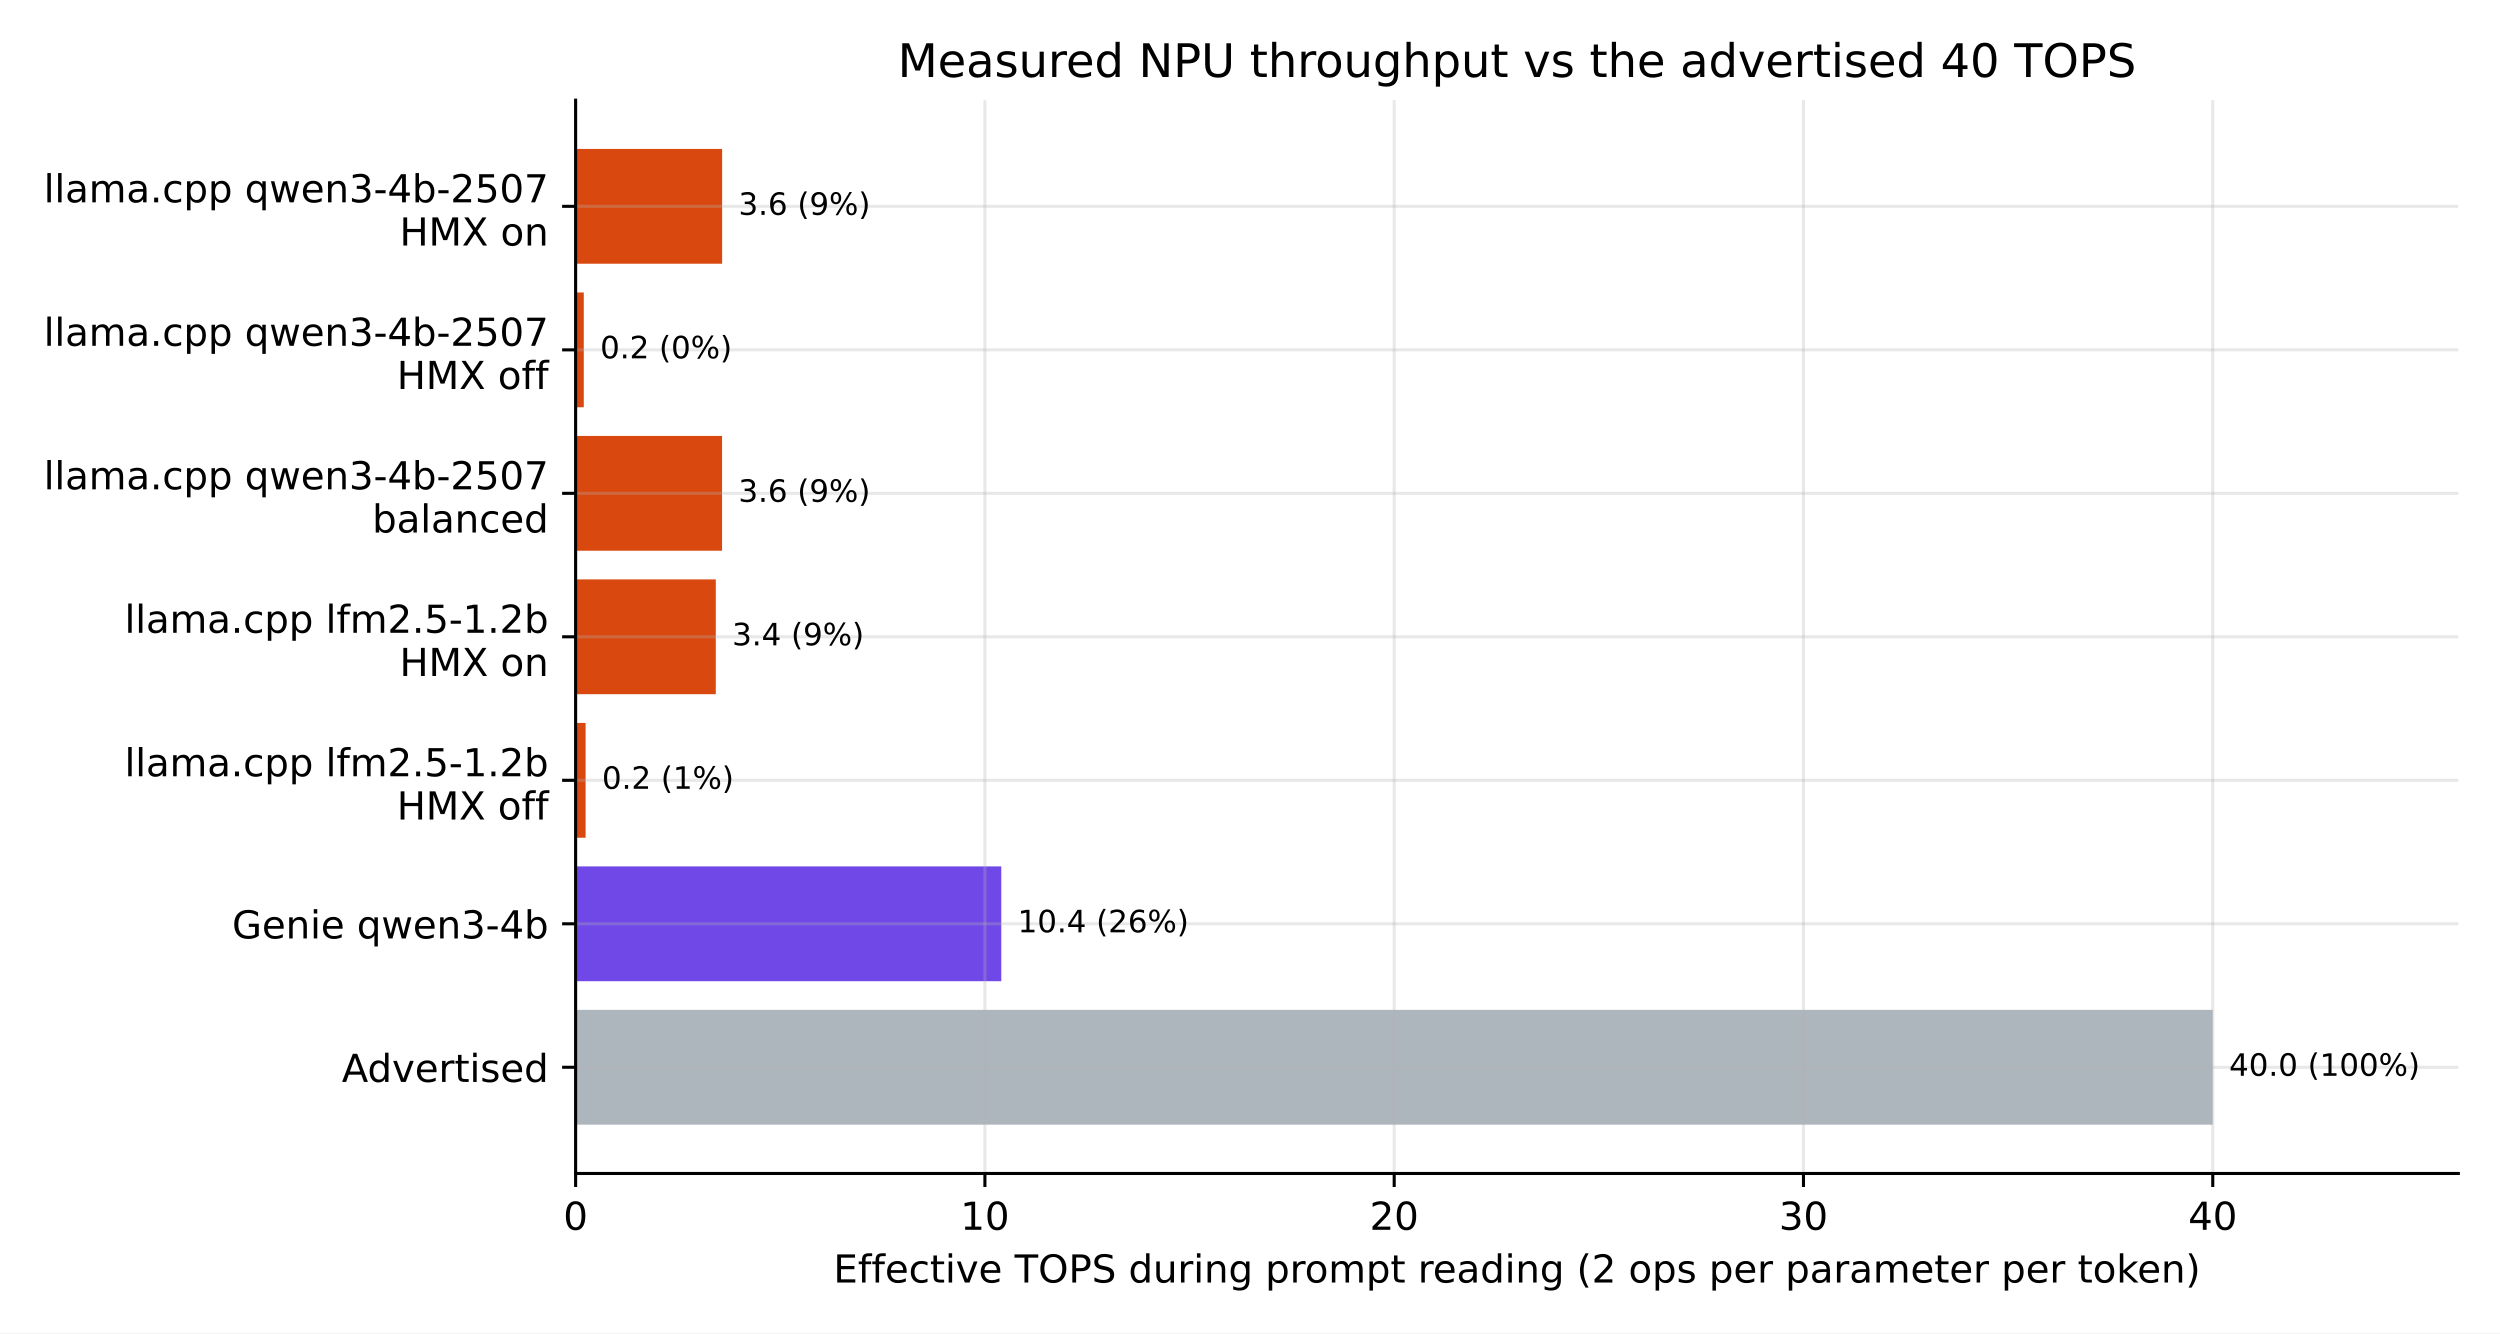
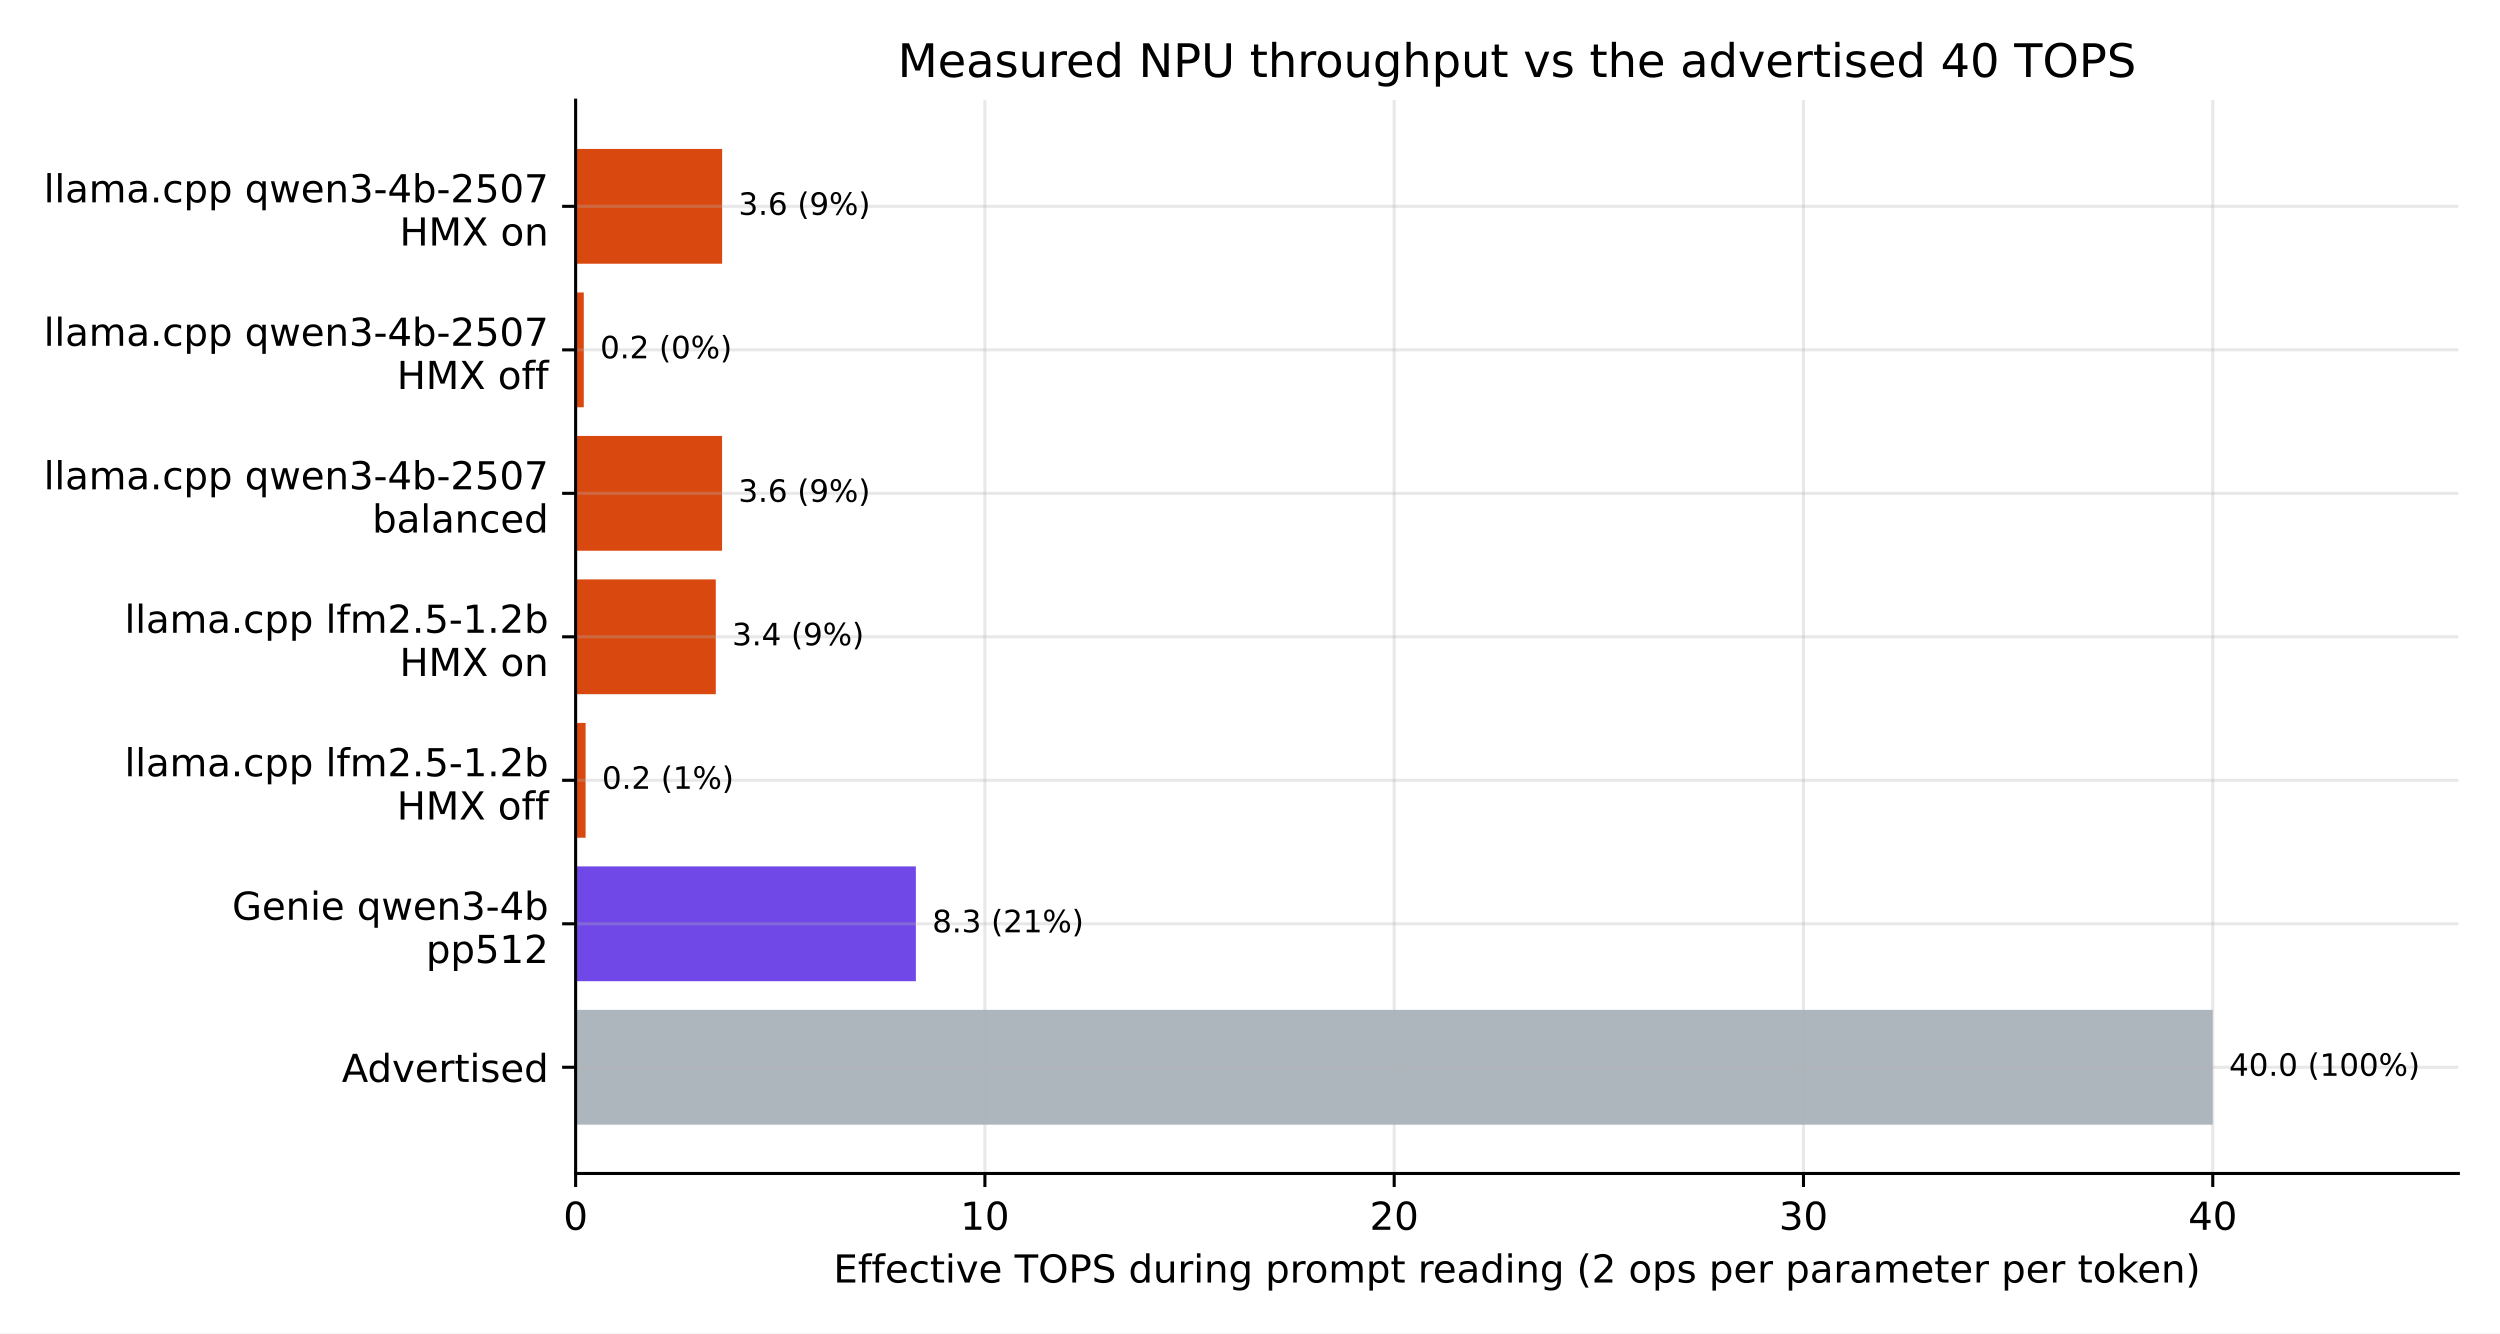
<svg xmlns="http://www.w3.org/2000/svg" xmlns:xlink="http://www.w3.org/1999/xlink" width="648pt" height="345.6pt" viewBox="0 0 648 345.6" version="1.1">
  <defs>
    <style type="text/css">*{stroke-linejoin: round; stroke-linecap: butt}</style>
  </defs>
  <g id="figure_1">
    <g id="patch_1">
      <path d="M 0 345.6  L 648 345.6  L 648 0  L 0 0  z " style="fill: #ffffff" />
    </g>
    <g id="axes_1">
      <g id="patch_2">
        <path d="M 149.2 304.164  L 637.2 304.164  L 637.2 25.964  L 149.2 25.964  z " style="fill: #ffffff" />
      </g>
      <g id="patch_3">
-         <path d="M 149.2 38.609  L 187.175 38.609  L 187.175 68.363  L 149.2 68.363  z " clip-path="url(#pe0fcdeacf2)" style="fill: #d9480f" />
+         <path d="M 149.2 38.609  L 187.175 38.609  L 187.175 68.363  L 149.2 68.363  z " clip-path="url(#p63f9748cb6)" style="fill: #d9480f" />
      </g>
      <g id="patch_4">
-         <path d="M 149.2 75.802  L 151.316 75.802  L 151.316 105.556  L 149.2 105.556  z " clip-path="url(#pe0fcdeacf2)" style="fill: #d9480f" />
+         <path d="M 149.2 75.802  L 151.316 75.802  L 151.316 105.556  L 149.2 105.556  z " clip-path="url(#p63f9748cb6)" style="fill: #d9480f" />
      </g>
      <g id="patch_5">
-         <path d="M 149.2 112.994  L 187.155 112.994  L 187.155 142.748  L 149.2 142.748  z " clip-path="url(#pe0fcdeacf2)" style="fill: #d9480f" />
+         <path d="M 149.2 112.994  L 187.155 112.994  L 187.155 142.748  L 149.2 142.748  z " clip-path="url(#p63f9748cb6)" style="fill: #d9480f" />
      </g>
      <g id="patch_6">
-         <path d="M 149.2 150.187  L 185.535 150.187  L 185.535 179.941  L 149.2 179.941  z " clip-path="url(#pe0fcdeacf2)" style="fill: #d9480f" />
+         <path d="M 149.2 150.187  L 185.535 150.187  L 185.535 179.941  L 149.2 179.941  z " clip-path="url(#p63f9748cb6)" style="fill: #d9480f" />
      </g>
      <g id="patch_7">
-         <path d="M 149.2 187.379  L 151.788 187.379  L 151.788 217.133  L 149.2 217.133  z " clip-path="url(#pe0fcdeacf2)" style="fill: #d9480f" />
+         <path d="M 149.2 187.379  L 151.788 187.379  L 151.788 217.133  L 149.2 217.133  z " clip-path="url(#p63f9748cb6)" style="fill: #d9480f" />
      </g>
      <g id="patch_8">
-         <path d="M 149.2 224.572  L 259.53 224.572  L 259.53 254.326  L 149.2 254.326  z " clip-path="url(#pe0fcdeacf2)" style="fill: #7048e8" />
+         <path d="M 149.2 224.572  L 237.394 224.572  L 237.394 254.326  L 149.2 254.326  z " clip-path="url(#p63f9748cb6)" style="fill: #7048e8" />
      </g>
      <g id="patch_9">
-         <path d="M 149.2 261.764  L 573.548 261.764  L 573.548 291.518  L 149.2 291.518  z " clip-path="url(#pe0fcdeacf2)" style="fill: #adb5bd" />
+         <path d="M 149.2 261.764  L 573.548 261.764  L 573.548 291.518  L 149.2 291.518  z " clip-path="url(#p63f9748cb6)" style="fill: #adb5bd" />
      </g>
      <g id="matplotlib.axis_1">
        <g id="xtick_1">
          <g id="line2d_1">
-             <path d="M 149.2 304.164  L 149.2 25.964  " clip-path="url(#pe0fcdeacf2)" style="fill: none; stroke: #b0b0b0; stroke-opacity: 0.3; stroke-width: 0.8; stroke-linecap: square" />
+             <path d="M 149.2 304.164  L 149.2 25.964  " clip-path="url(#p63f9748cb6)" style="fill: none; stroke: #b0b0b0; stroke-opacity: 0.3; stroke-width: 0.8; stroke-linecap: square" />
          </g>
          <g id="line2d_2">
            <defs>
-               <path id="m3751c975cc" d="M 0 0  L 0 3.5  " style="stroke: #000000; stroke-width: 0.8" />
+               <path id="m4c41779baa" d="M 0 0  L 0 3.5  " style="stroke: #000000; stroke-width: 0.8" />
            </defs>
            <g>
-               <use xlink:href="#m3751c975cc" x="149.2" y="304.164" style="stroke: #000000; stroke-width: 0.8" />
+               <use xlink:href="#m4c41779baa" x="149.2" y="304.164" style="stroke: #000000; stroke-width: 0.8" />
            </g>
          </g>
          <g id="text_1">
            <text style="font: 10px 'DejaVu Sans', 'Bitstream Vera Sans', 'Computer Modern Sans Serif', 'Lucida Grande', 'Verdana', 'Geneva', 'Lucid', 'Arial', 'Helvetica', 'Avant Garde', sans-serif; text-anchor: middle" x="149.2" y="318.762" transform="rotate(-0 149.2 318.7621)">0</text>
          </g>
        </g>
        <g id="xtick_2">
          <g id="line2d_3">
-             <path d="M 255.287 304.164  L 255.287 25.964  " clip-path="url(#pe0fcdeacf2)" style="fill: none; stroke: #b0b0b0; stroke-opacity: 0.3; stroke-width: 0.8; stroke-linecap: square" />
+             <path d="M 255.287 304.164  L 255.287 25.964  " clip-path="url(#p63f9748cb6)" style="fill: none; stroke: #b0b0b0; stroke-opacity: 0.3; stroke-width: 0.8; stroke-linecap: square" />
          </g>
          <g id="line2d_4">
            <g>
-               <use xlink:href="#m3751c975cc" x="255.287" y="304.164" style="stroke: #000000; stroke-width: 0.8" />
+               <use xlink:href="#m4c41779baa" x="255.287" y="304.164" style="stroke: #000000; stroke-width: 0.8" />
            </g>
          </g>
          <g id="text_2">
            <text style="font: 10px 'DejaVu Sans', 'Bitstream Vera Sans', 'Computer Modern Sans Serif', 'Lucida Grande', 'Verdana', 'Geneva', 'Lucid', 'Arial', 'Helvetica', 'Avant Garde', sans-serif; text-anchor: middle" x="255.287" y="318.762" transform="rotate(-0 255.287 318.7621)">10</text>
          </g>
        </g>
        <g id="xtick_3">
          <g id="line2d_5">
-             <path d="M 361.374 304.164  L 361.374 25.964  " clip-path="url(#pe0fcdeacf2)" style="fill: none; stroke: #b0b0b0; stroke-opacity: 0.3; stroke-width: 0.8; stroke-linecap: square" />
+             <path d="M 361.374 304.164  L 361.374 25.964  " clip-path="url(#p63f9748cb6)" style="fill: none; stroke: #b0b0b0; stroke-opacity: 0.3; stroke-width: 0.8; stroke-linecap: square" />
          </g>
          <g id="line2d_6">
            <g>
-               <use xlink:href="#m3751c975cc" x="361.374" y="304.164" style="stroke: #000000; stroke-width: 0.8" />
+               <use xlink:href="#m4c41779baa" x="361.374" y="304.164" style="stroke: #000000; stroke-width: 0.8" />
            </g>
          </g>
          <g id="text_3">
            <text style="font: 10px 'DejaVu Sans', 'Bitstream Vera Sans', 'Computer Modern Sans Serif', 'Lucida Grande', 'Verdana', 'Geneva', 'Lucid', 'Arial', 'Helvetica', 'Avant Garde', sans-serif; text-anchor: middle" x="361.374" y="318.762" transform="rotate(-0 361.3739 318.7621)">20</text>
          </g>
        </g>
        <g id="xtick_4">
          <g id="line2d_7">
-             <path d="M 467.461 304.164  L 467.461 25.964  " clip-path="url(#pe0fcdeacf2)" style="fill: none; stroke: #b0b0b0; stroke-opacity: 0.3; stroke-width: 0.8; stroke-linecap: square" />
+             <path d="M 467.461 304.164  L 467.461 25.964  " clip-path="url(#p63f9748cb6)" style="fill: none; stroke: #b0b0b0; stroke-opacity: 0.3; stroke-width: 0.8; stroke-linecap: square" />
          </g>
          <g id="line2d_8">
            <g>
-               <use xlink:href="#m3751c975cc" x="467.461" y="304.164" style="stroke: #000000; stroke-width: 0.8" />
+               <use xlink:href="#m4c41779baa" x="467.461" y="304.164" style="stroke: #000000; stroke-width: 0.8" />
            </g>
          </g>
          <g id="text_4">
            <text style="font: 10px 'DejaVu Sans', 'Bitstream Vera Sans', 'Computer Modern Sans Serif', 'Lucida Grande', 'Verdana', 'Geneva', 'Lucid', 'Arial', 'Helvetica', 'Avant Garde', sans-serif; text-anchor: middle" x="467.461" y="318.762" transform="rotate(-0 467.4609 318.7621)">30</text>
          </g>
        </g>
        <g id="xtick_5">
          <g id="line2d_9">
-             <path d="M 573.548 304.164  L 573.548 25.964  " clip-path="url(#pe0fcdeacf2)" style="fill: none; stroke: #b0b0b0; stroke-opacity: 0.3; stroke-width: 0.8; stroke-linecap: square" />
+             <path d="M 573.548 304.164  L 573.548 25.964  " clip-path="url(#p63f9748cb6)" style="fill: none; stroke: #b0b0b0; stroke-opacity: 0.3; stroke-width: 0.8; stroke-linecap: square" />
          </g>
          <g id="line2d_10">
            <g>
-               <use xlink:href="#m3751c975cc" x="573.548" y="304.164" style="stroke: #000000; stroke-width: 0.8" />
+               <use xlink:href="#m4c41779baa" x="573.548" y="304.164" style="stroke: #000000; stroke-width: 0.8" />
            </g>
          </g>
          <g id="text_5">
            <text style="font: 10px 'DejaVu Sans', 'Bitstream Vera Sans', 'Computer Modern Sans Serif', 'Lucida Grande', 'Verdana', 'Geneva', 'Lucid', 'Arial', 'Helvetica', 'Avant Garde', sans-serif; text-anchor: middle" x="573.548" y="318.762" transform="rotate(-0 573.5478 318.7621)">40</text>
          </g>
        </g>
        <g id="text_6">
          <text style="font: 10px 'DejaVu Sans', 'Bitstream Vera Sans', 'Computer Modern Sans Serif', 'Lucida Grande', 'Verdana', 'Geneva', 'Lucid', 'Arial', 'Helvetica', 'Avant Garde', sans-serif; text-anchor: middle" x="393.2" y="332.44" transform="rotate(-0 393.2 332.4402)">Effective TOPS during prompt reading (2 ops per parameter per token)</text>
        </g>
      </g>
      <g id="matplotlib.axis_2">
        <g id="ytick_1">
          <g id="line2d_11">
-             <path d="M 149.2 53.486  L 637.2 53.486  " clip-path="url(#pe0fcdeacf2)" style="fill: none; stroke: #b0b0b0; stroke-opacity: 0.3; stroke-width: 0.8; stroke-linecap: square" />
+             <path d="M 149.2 53.486  L 637.2 53.486  " clip-path="url(#p63f9748cb6)" style="fill: none; stroke: #b0b0b0; stroke-opacity: 0.3; stroke-width: 0.8; stroke-linecap: square" />
          </g>
          <g id="line2d_12">
            <defs>
-               <path id="m4915e0103b" d="M 0 0  L -3.5 0  " style="stroke: #000000; stroke-width: 0.8" />
+               <path id="mdebb0afde8" d="M 0 0  L -3.5 0  " style="stroke: #000000; stroke-width: 0.8" />
            </defs>
            <g>
-               <use xlink:href="#m4915e0103b" x="149.2" y="53.486" style="stroke: #000000; stroke-width: 0.8" />
+               <use xlink:href="#mdebb0afde8" x="149.2" y="53.486" style="stroke: #000000; stroke-width: 0.8" />
            </g>
          </g>
          <g id="text_7">
            <text style="font: 10px 'DejaVu Sans', 'Bitstream Vera Sans', 'Computer Modern Sans Serif', 'Lucida Grande', 'Verdana', 'Geneva', 'Lucid', 'Arial', 'Helvetica', 'Avant Garde', sans-serif" transform="translate(11.33906 52.44625)">llama.cpp qwen3-4b-2507</text>
            <text style="font: 10px 'DejaVu Sans', 'Bitstream Vera Sans', 'Computer Modern Sans Serif', 'Lucida Grande', 'Verdana', 'Geneva', 'Lucid', 'Arial', 'Helvetica', 'Avant Garde', sans-serif" transform="translate(103.5672 63.64406)">HMX on</text>
          </g>
        </g>
        <g id="ytick_2">
          <g id="line2d_13">
-             <path d="M 149.2 90.679  L 637.2 90.679  " clip-path="url(#pe0fcdeacf2)" style="fill: none; stroke: #b0b0b0; stroke-opacity: 0.3; stroke-width: 0.8; stroke-linecap: square" />
+             <path d="M 149.2 90.679  L 637.2 90.679  " clip-path="url(#p63f9748cb6)" style="fill: none; stroke: #b0b0b0; stroke-opacity: 0.3; stroke-width: 0.8; stroke-linecap: square" />
          </g>
          <g id="line2d_14">
            <g>
-               <use xlink:href="#m4915e0103b" x="149.2" y="90.679" style="stroke: #000000; stroke-width: 0.8" />
+               <use xlink:href="#mdebb0afde8" x="149.2" y="90.679" style="stroke: #000000; stroke-width: 0.8" />
            </g>
          </g>
          <g id="text_8">
            <text style="font: 10px 'DejaVu Sans', 'Bitstream Vera Sans', 'Computer Modern Sans Serif', 'Lucida Grande', 'Verdana', 'Geneva', 'Lucid', 'Arial', 'Helvetica', 'Avant Garde', sans-serif" transform="translate(11.33906 89.63877)">llama.cpp qwen3-4b-2507</text>
            <text style="font: 10px 'DejaVu Sans', 'Bitstream Vera Sans', 'Computer Modern Sans Serif', 'Lucida Grande', 'Verdana', 'Geneva', 'Lucid', 'Arial', 'Helvetica', 'Avant Garde', sans-serif" transform="translate(102.8641 100.8366)">HMX off</text>
          </g>
        </g>
        <g id="ytick_3">
          <g id="line2d_15">
-             <path d="M 149.2 127.871  L 637.2 127.871  " clip-path="url(#pe0fcdeacf2)" style="fill: none; stroke: #b0b0b0; stroke-opacity: 0.3; stroke-width: 0.8; stroke-linecap: square" />
+             <path d="M 149.2 127.871  L 637.2 127.871  " clip-path="url(#p63f9748cb6)" style="fill: none; stroke: #b0b0b0; stroke-opacity: 0.3; stroke-width: 0.8; stroke-linecap: square" />
          </g>
          <g id="line2d_16">
            <g>
-               <use xlink:href="#m4915e0103b" x="149.2" y="127.871" style="stroke: #000000; stroke-width: 0.8" />
+               <use xlink:href="#mdebb0afde8" x="149.2" y="127.871" style="stroke: #000000; stroke-width: 0.8" />
            </g>
          </g>
          <g id="text_9">
            <text style="font: 10px 'DejaVu Sans', 'Bitstream Vera Sans', 'Computer Modern Sans Serif', 'Lucida Grande', 'Verdana', 'Geneva', 'Lucid', 'Arial', 'Helvetica', 'Avant Garde', sans-serif" transform="translate(11.33906 126.8313)">llama.cpp qwen3-4b-2507</text>
            <text style="font: 10px 'DejaVu Sans', 'Bitstream Vera Sans', 'Computer Modern Sans Serif', 'Lucida Grande', 'Verdana', 'Geneva', 'Lucid', 'Arial', 'Helvetica', 'Avant Garde', sans-serif" transform="translate(96.47969 138.0291)">balanced</text>
          </g>
        </g>
        <g id="ytick_4">
          <g id="line2d_17">
-             <path d="M 149.2 165.064  L 637.2 165.064  " clip-path="url(#pe0fcdeacf2)" style="fill: none; stroke: #b0b0b0; stroke-opacity: 0.3; stroke-width: 0.8; stroke-linecap: square" />
+             <path d="M 149.2 165.064  L 637.2 165.064  " clip-path="url(#p63f9748cb6)" style="fill: none; stroke: #b0b0b0; stroke-opacity: 0.3; stroke-width: 0.8; stroke-linecap: square" />
          </g>
          <g id="line2d_18">
            <g>
-               <use xlink:href="#m4915e0103b" x="149.2" y="165.064" style="stroke: #000000; stroke-width: 0.8" />
+               <use xlink:href="#mdebb0afde8" x="149.2" y="165.064" style="stroke: #000000; stroke-width: 0.8" />
            </g>
          </g>
          <g id="text_10">
            <text style="font: 10px 'DejaVu Sans', 'Bitstream Vera Sans', 'Computer Modern Sans Serif', 'Lucida Grande', 'Verdana', 'Geneva', 'Lucid', 'Arial', 'Helvetica', 'Avant Garde', sans-serif" transform="translate(32.29375 164.0238)">llama.cpp lfm2.5-1.2b</text>
            <text style="font: 10px 'DejaVu Sans', 'Bitstream Vera Sans', 'Computer Modern Sans Serif', 'Lucida Grande', 'Verdana', 'Geneva', 'Lucid', 'Arial', 'Helvetica', 'Avant Garde', sans-serif" transform="translate(103.5672 175.2216)">HMX on</text>
          </g>
        </g>
        <g id="ytick_5">
          <g id="line2d_19">
-             <path d="M 149.2 202.256  L 637.2 202.256  " clip-path="url(#pe0fcdeacf2)" style="fill: none; stroke: #b0b0b0; stroke-opacity: 0.3; stroke-width: 0.8; stroke-linecap: square" />
+             <path d="M 149.2 202.256  L 637.2 202.256  " clip-path="url(#p63f9748cb6)" style="fill: none; stroke: #b0b0b0; stroke-opacity: 0.3; stroke-width: 0.8; stroke-linecap: square" />
          </g>
          <g id="line2d_20">
            <g>
-               <use xlink:href="#m4915e0103b" x="149.2" y="202.256" style="stroke: #000000; stroke-width: 0.8" />
+               <use xlink:href="#mdebb0afde8" x="149.2" y="202.256" style="stroke: #000000; stroke-width: 0.8" />
            </g>
          </g>
          <g id="text_11">
            <text style="font: 10px 'DejaVu Sans', 'Bitstream Vera Sans', 'Computer Modern Sans Serif', 'Lucida Grande', 'Verdana', 'Geneva', 'Lucid', 'Arial', 'Helvetica', 'Avant Garde', sans-serif" transform="translate(32.29375 201.2163)">llama.cpp lfm2.5-1.2b</text>
            <text style="font: 10px 'DejaVu Sans', 'Bitstream Vera Sans', 'Computer Modern Sans Serif', 'Lucida Grande', 'Verdana', 'Geneva', 'Lucid', 'Arial', 'Helvetica', 'Avant Garde', sans-serif" transform="translate(102.8641 212.4141)">HMX off</text>
          </g>
        </g>
        <g id="ytick_6">
          <g id="line2d_21">
-             <path d="M 149.2 239.449  L 637.2 239.449  " clip-path="url(#pe0fcdeacf2)" style="fill: none; stroke: #b0b0b0; stroke-opacity: 0.3; stroke-width: 0.8; stroke-linecap: square" />
+             <path d="M 149.2 239.449  L 637.2 239.449  " clip-path="url(#p63f9748cb6)" style="fill: none; stroke: #b0b0b0; stroke-opacity: 0.3; stroke-width: 0.8; stroke-linecap: square" />
          </g>
          <g id="line2d_22">
            <g>
-               <use xlink:href="#m4915e0103b" x="149.2" y="239.449" style="stroke: #000000; stroke-width: 0.8" />
+               <use xlink:href="#mdebb0afde8" x="149.2" y="239.449" style="stroke: #000000; stroke-width: 0.8" />
            </g>
          </g>
          <g id="text_12">
-             <text style="font: 10px 'DejaVu Sans', 'Bitstream Vera Sans', 'Computer Modern Sans Serif', 'Lucida Grande', 'Verdana', 'Geneva', 'Lucid', 'Arial', 'Helvetica', 'Avant Garde', sans-serif; text-anchor: end" x="142.2" y="243.248" transform="rotate(-0 142.2 243.2479)">Genie qwen3-4b</text>
+             <text style="font: 10px 'DejaVu Sans', 'Bitstream Vera Sans', 'Computer Modern Sans Serif', 'Lucida Grande', 'Verdana', 'Geneva', 'Lucid', 'Arial', 'Helvetica', 'Avant Garde', sans-serif" transform="translate(60.15313 238.4088)">Genie qwen3-4b</text>
+             <text style="font: 10px 'DejaVu Sans', 'Bitstream Vera Sans', 'Computer Modern Sans Serif', 'Lucida Grande', 'Verdana', 'Geneva', 'Lucid', 'Arial', 'Helvetica', 'Avant Garde', sans-serif" transform="translate(110.4156 249.6066)">pp512</text>
          </g>
        </g>
        <g id="ytick_7">
          <g id="line2d_23">
-             <path d="M 149.2 276.641  L 637.2 276.641  " clip-path="url(#pe0fcdeacf2)" style="fill: none; stroke: #b0b0b0; stroke-opacity: 0.3; stroke-width: 0.8; stroke-linecap: square" />
+             <path d="M 149.2 276.641  L 637.2 276.641  " clip-path="url(#p63f9748cb6)" style="fill: none; stroke: #b0b0b0; stroke-opacity: 0.3; stroke-width: 0.8; stroke-linecap: square" />
          </g>
          <g id="line2d_24">
            <g>
-               <use xlink:href="#m4915e0103b" x="149.2" y="276.641" style="stroke: #000000; stroke-width: 0.8" />
+               <use xlink:href="#mdebb0afde8" x="149.2" y="276.641" style="stroke: #000000; stroke-width: 0.8" />
            </g>
          </g>
          <g id="text_13">
            <text style="font: 10px 'DejaVu Sans', 'Bitstream Vera Sans', 'Computer Modern Sans Serif', 'Lucida Grande', 'Verdana', 'Geneva', 'Lucid', 'Arial', 'Helvetica', 'Avant Garde', sans-serif; text-anchor: end" x="142.2" y="280.44" transform="rotate(-0 142.2 280.4404)">Advertised</text>
          </g>
        </g>
      </g>
      <g id="patch_10">
        <path d="M 149.2 304.164  L 149.2 25.964  " style="fill: none; stroke: #000000; stroke-width: 0.8; stroke-linejoin: miter; stroke-linecap: square" />
      </g>
      <g id="patch_11">
        <path d="M 149.2 304.164  L 637.2 304.164  " style="fill: none; stroke: #000000; stroke-width: 0.8; stroke-linejoin: miter; stroke-linecap: square" />
      </g>
      <g id="text_14">
        <text style="font: 8px 'DejaVu Sans', 'Bitstream Vera Sans', 'Computer Modern Sans Serif', 'Lucida Grande', 'Verdana', 'Geneva', 'Lucid', 'Arial', 'Helvetica', 'Avant Garde', sans-serif; text-anchor: start" x="191.419" y="55.694" transform="rotate(-0 191.4189 55.6936)">3.6 (9%)</text>
      </g>
      <g id="text_15">
        <text style="font: 8px 'DejaVu Sans', 'Bitstream Vera Sans', 'Computer Modern Sans Serif', 'Lucida Grande', 'Verdana', 'Geneva', 'Lucid', 'Arial', 'Helvetica', 'Avant Garde', sans-serif; text-anchor: start" x="155.56" y="92.886" transform="rotate(-0 155.5596 92.88611)">0.2 (0%)</text>
      </g>
      <g id="text_16">
        <text style="font: 8px 'DejaVu Sans', 'Bitstream Vera Sans', 'Computer Modern Sans Serif', 'Lucida Grande', 'Verdana', 'Geneva', 'Lucid', 'Arial', 'Helvetica', 'Avant Garde', sans-serif; text-anchor: start" x="191.398" y="130.079" transform="rotate(-0 191.3984 130.0786)">3.6 (9%)</text>
      </g>
      <g id="text_17">
        <text style="font: 8px 'DejaVu Sans', 'Bitstream Vera Sans', 'Computer Modern Sans Serif', 'Lucida Grande', 'Verdana', 'Geneva', 'Lucid', 'Arial', 'Helvetica', 'Avant Garde', sans-serif; text-anchor: start" x="189.779" y="167.271" transform="rotate(-0 189.7789 167.2711)">3.4 (9%)</text>
      </g>
      <g id="text_18">
        <text style="font: 8px 'DejaVu Sans', 'Bitstream Vera Sans', 'Computer Modern Sans Serif', 'Lucida Grande', 'Verdana', 'Geneva', 'Lucid', 'Arial', 'Helvetica', 'Avant Garde', sans-serif; text-anchor: start" x="156.031" y="204.464" transform="rotate(-0 156.0312 204.4637)">0.2 (1%)</text>
      </g>
      <g id="text_19">
-         <text style="font: 8px 'DejaVu Sans', 'Bitstream Vera Sans', 'Computer Modern Sans Serif', 'Lucida Grande', 'Verdana', 'Geneva', 'Lucid', 'Arial', 'Helvetica', 'Avant Garde', sans-serif; text-anchor: start" x="263.774" y="241.656" transform="rotate(-0 263.7739 241.6562)">10.4 (26%)</text>
+         <text style="font: 8px 'DejaVu Sans', 'Bitstream Vera Sans', 'Computer Modern Sans Serif', 'Lucida Grande', 'Verdana', 'Geneva', 'Lucid', 'Arial', 'Helvetica', 'Avant Garde', sans-serif; text-anchor: start" x="241.637" y="241.656" transform="rotate(-0 241.6374 241.6562)">8.3 (21%)</text>
      </g>
      <g id="text_20">
        <text style="font: 8px 'DejaVu Sans', 'Bitstream Vera Sans', 'Computer Modern Sans Serif', 'Lucida Grande', 'Verdana', 'Geneva', 'Lucid', 'Arial', 'Helvetica', 'Avant Garde', sans-serif; text-anchor: start" x="577.791" y="278.849" transform="rotate(-0 577.7913 278.8487)">40.0 (100%)</text>
      </g>
      <g id="text_21">
        <text style="font: 12px 'DejaVu Sans', 'Bitstream Vera Sans', 'Computer Modern Sans Serif', 'Lucida Grande', 'Verdana', 'Geneva', 'Lucid', 'Arial', 'Helvetica', 'Avant Garde', sans-serif; text-anchor: middle" x="393.2" y="19.964" transform="rotate(-0 393.2 19.96364)">Measured NPU throughput vs the advertised 40 TOPS</text>
      </g>
    </g>
  </g>
  <defs>
-     <clipPath id="pe0fcdeacf2">
+     <clipPath id="p63f9748cb6">
      <rect x="149.2" y="25.964" width="488" height="278.2" />
    </clipPath>
  </defs>
</svg>
